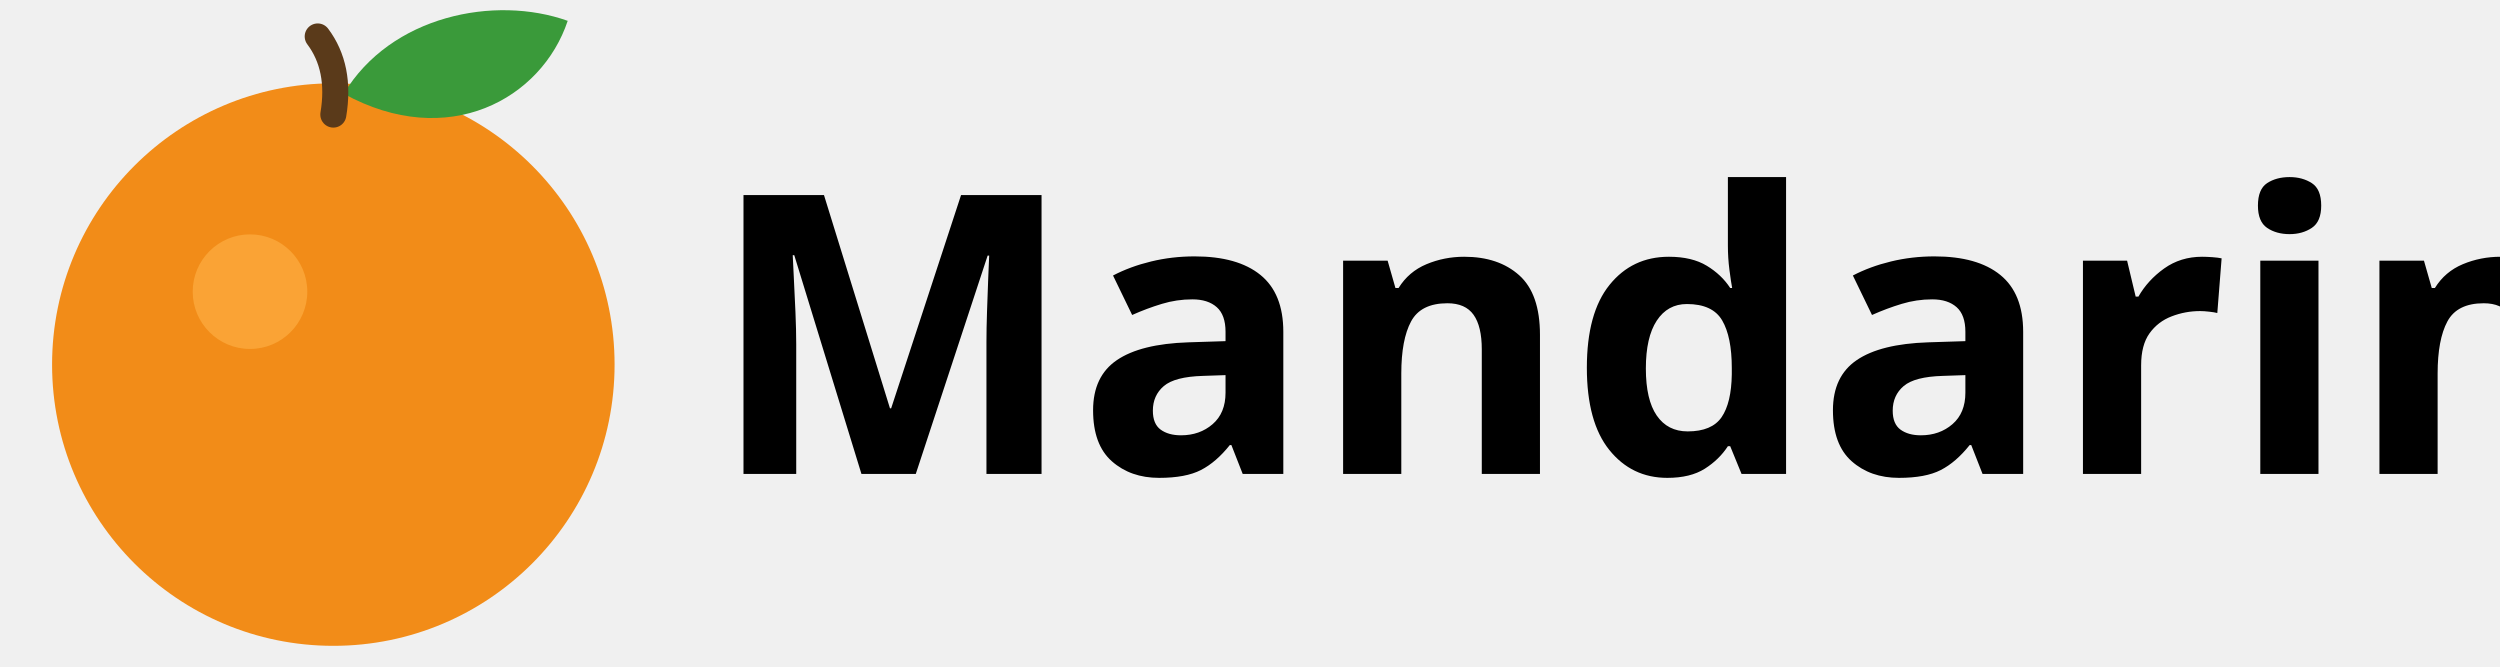
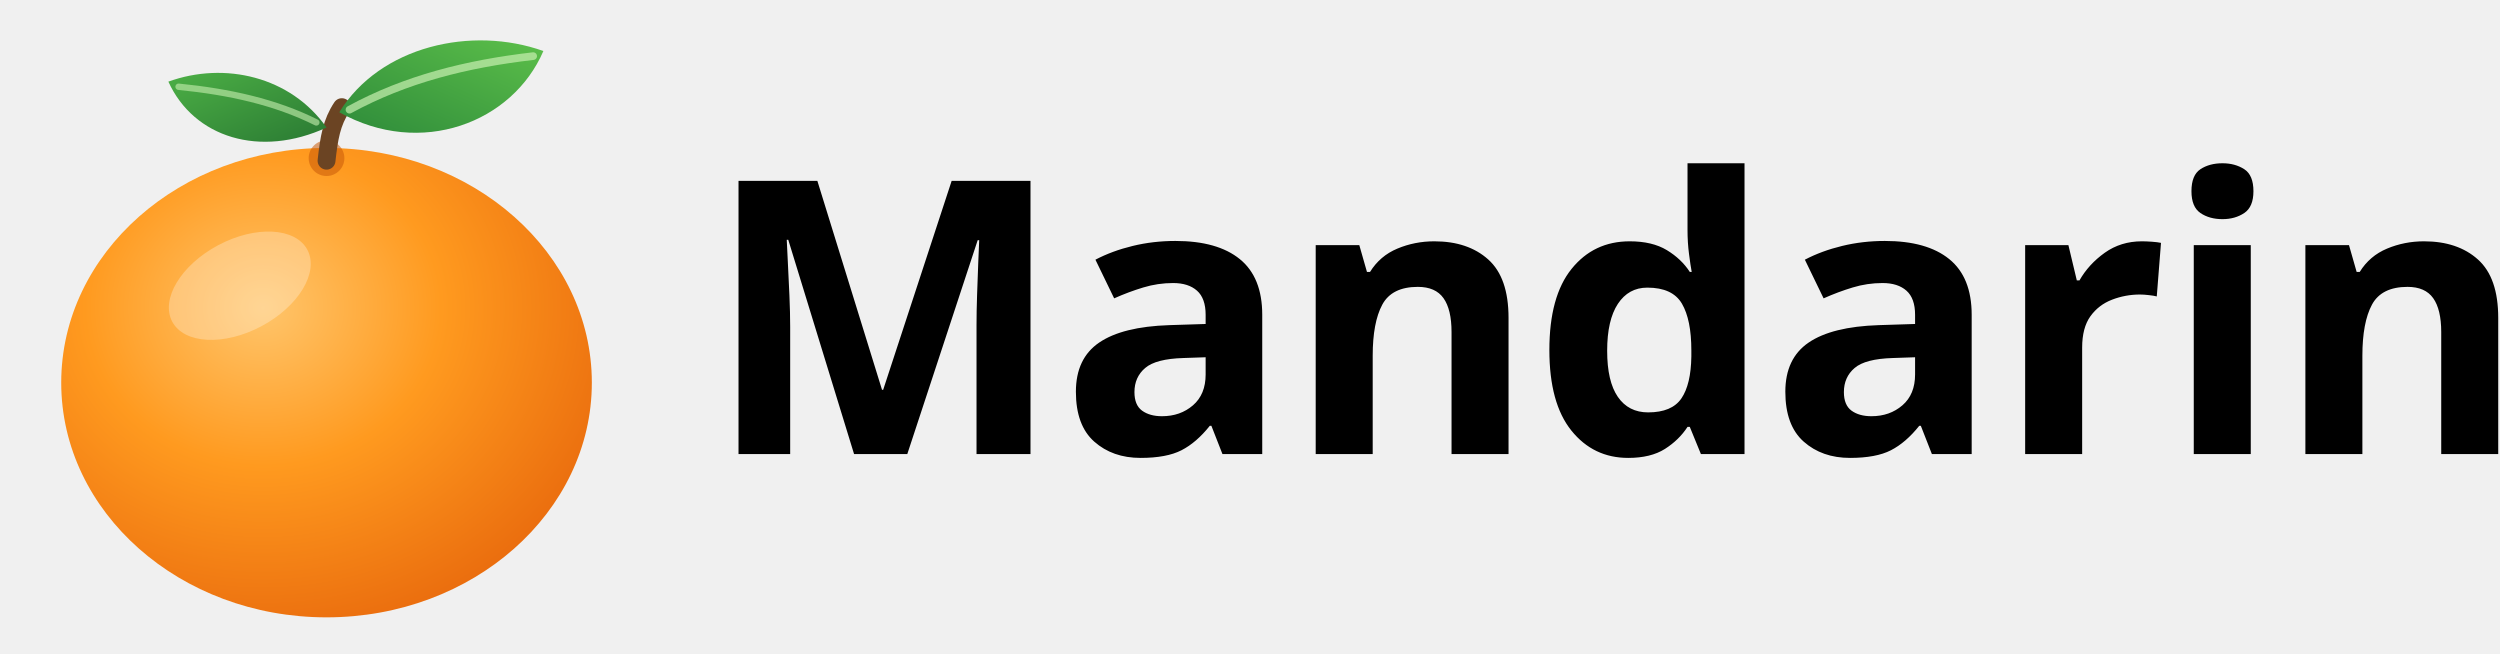
- <svg xmlns="http://www.w3.org/2000/svg" role="img" viewBox="0 0 960 256" width="960" height="256">
-   <circle cx="128" cy="140" r="108" fill="#f28c18" />
-   <circle cx="96" cy="112" r="22" fill="#ffb347" opacity=".6" />
-   <path fill="#3a9a3a" d="M132 36c18-30 58-38 86-28-10 30-46 50-86 28z" />
-   <path fill="none" stroke="#5a3a1a" stroke-width="10" stroke-linecap="round" d="M128 44c2-12 0-22-6-30" />
-   <text x="272" y="182" fill="currentColor" font-family="Quicksand, sans-serif" font-size="150" font-weight="700">Mandarin</text>
+ <svg xmlns="http://www.w3.org/2000/svg" role="img" viewBox="0 0 980 256" width="980" height="256">
+   <defs>
+     <radialGradient id="lf-peel" cx="38%" cy="34%" r="75%">
+       <stop offset="0" stop-color="#ffc56b" />
+       <stop offset=".45" stop-color="#ff9a1f" />
+       <stop offset="1" stop-color="#e8680c" />
+     </radialGradient>
+     <linearGradient id="lf-leaf" x1="0" y1="1" x2="1" y2="0">
+       <stop offset="0" stop-color="#2e8b3a" />
+       <stop offset="1" stop-color="#5cbf4a" />
+     </linearGradient>
+     <linearGradient id="lf-leaf2" x1="1" y1="1" x2="0" y2="0">
+       <stop offset="0" stop-color="#2a7a33" />
+       <stop offset="1" stop-color="#4caf45" />
+     </linearGradient>
+     <symbol id="lf-m" viewBox="0 0 256 256">
+       <ellipse cx="128" cy="150" rx="104" ry="92" fill="url(#lf-peel)" />
+       <ellipse cx="94" cy="112" rx="30" ry="18" fill="#fff" opacity=".28" transform="rotate(-28 94 112)" />
+       <circle cx="128" cy="62" r="7" fill="#c95a08" opacity=".55" />
+       <path d="M128 63c1-9 2-15 6-21" fill="none" stroke="#6b4423" stroke-width="7" stroke-linecap="round" />
+       <path d="M133 44c16-26 52-34 80-24-12 28-48 42-80 24z" fill="url(#lf-leaf)" />
+       <path d="M137 43c22-12 46-18 72-21" fill="none" stroke="#c8f0b0" stroke-width="3" stroke-linecap="round" opacity=".7" />
+       <path d="M128 50c-14-20-40-26-62-18 10 22 36 30 62 18z" fill="url(#lf-leaf2)" />
+       <path d="M124 48c-16-8-34-12-54-14" fill="none" stroke="#c8f0b0" stroke-width="2.5" stroke-linecap="round" opacity=".6" />
+     </symbol>
+     <symbol id="lf-leafonly" viewBox="0 0 100 40">
+       <path d="M2 30C22 0 62-6 98 6 82 34 40 44 2 30z" fill="url(#lf-leaf)" />
+       <path d="M8 28C38 16 66 10 94 8" fill="none" stroke="#c8f0b0" stroke-width="2" opacity=".6" />
+     </symbol>
+   </defs>
+   <use href="#lf-m" x="0" y="0" width="256" height="256" />
+   <text x="276" y="178" fill="currentColor" font-family="Quicksand, sans-serif" font-size="150" font-weight="600" letter-spacing="-2">Mandarin</text>
</svg>
